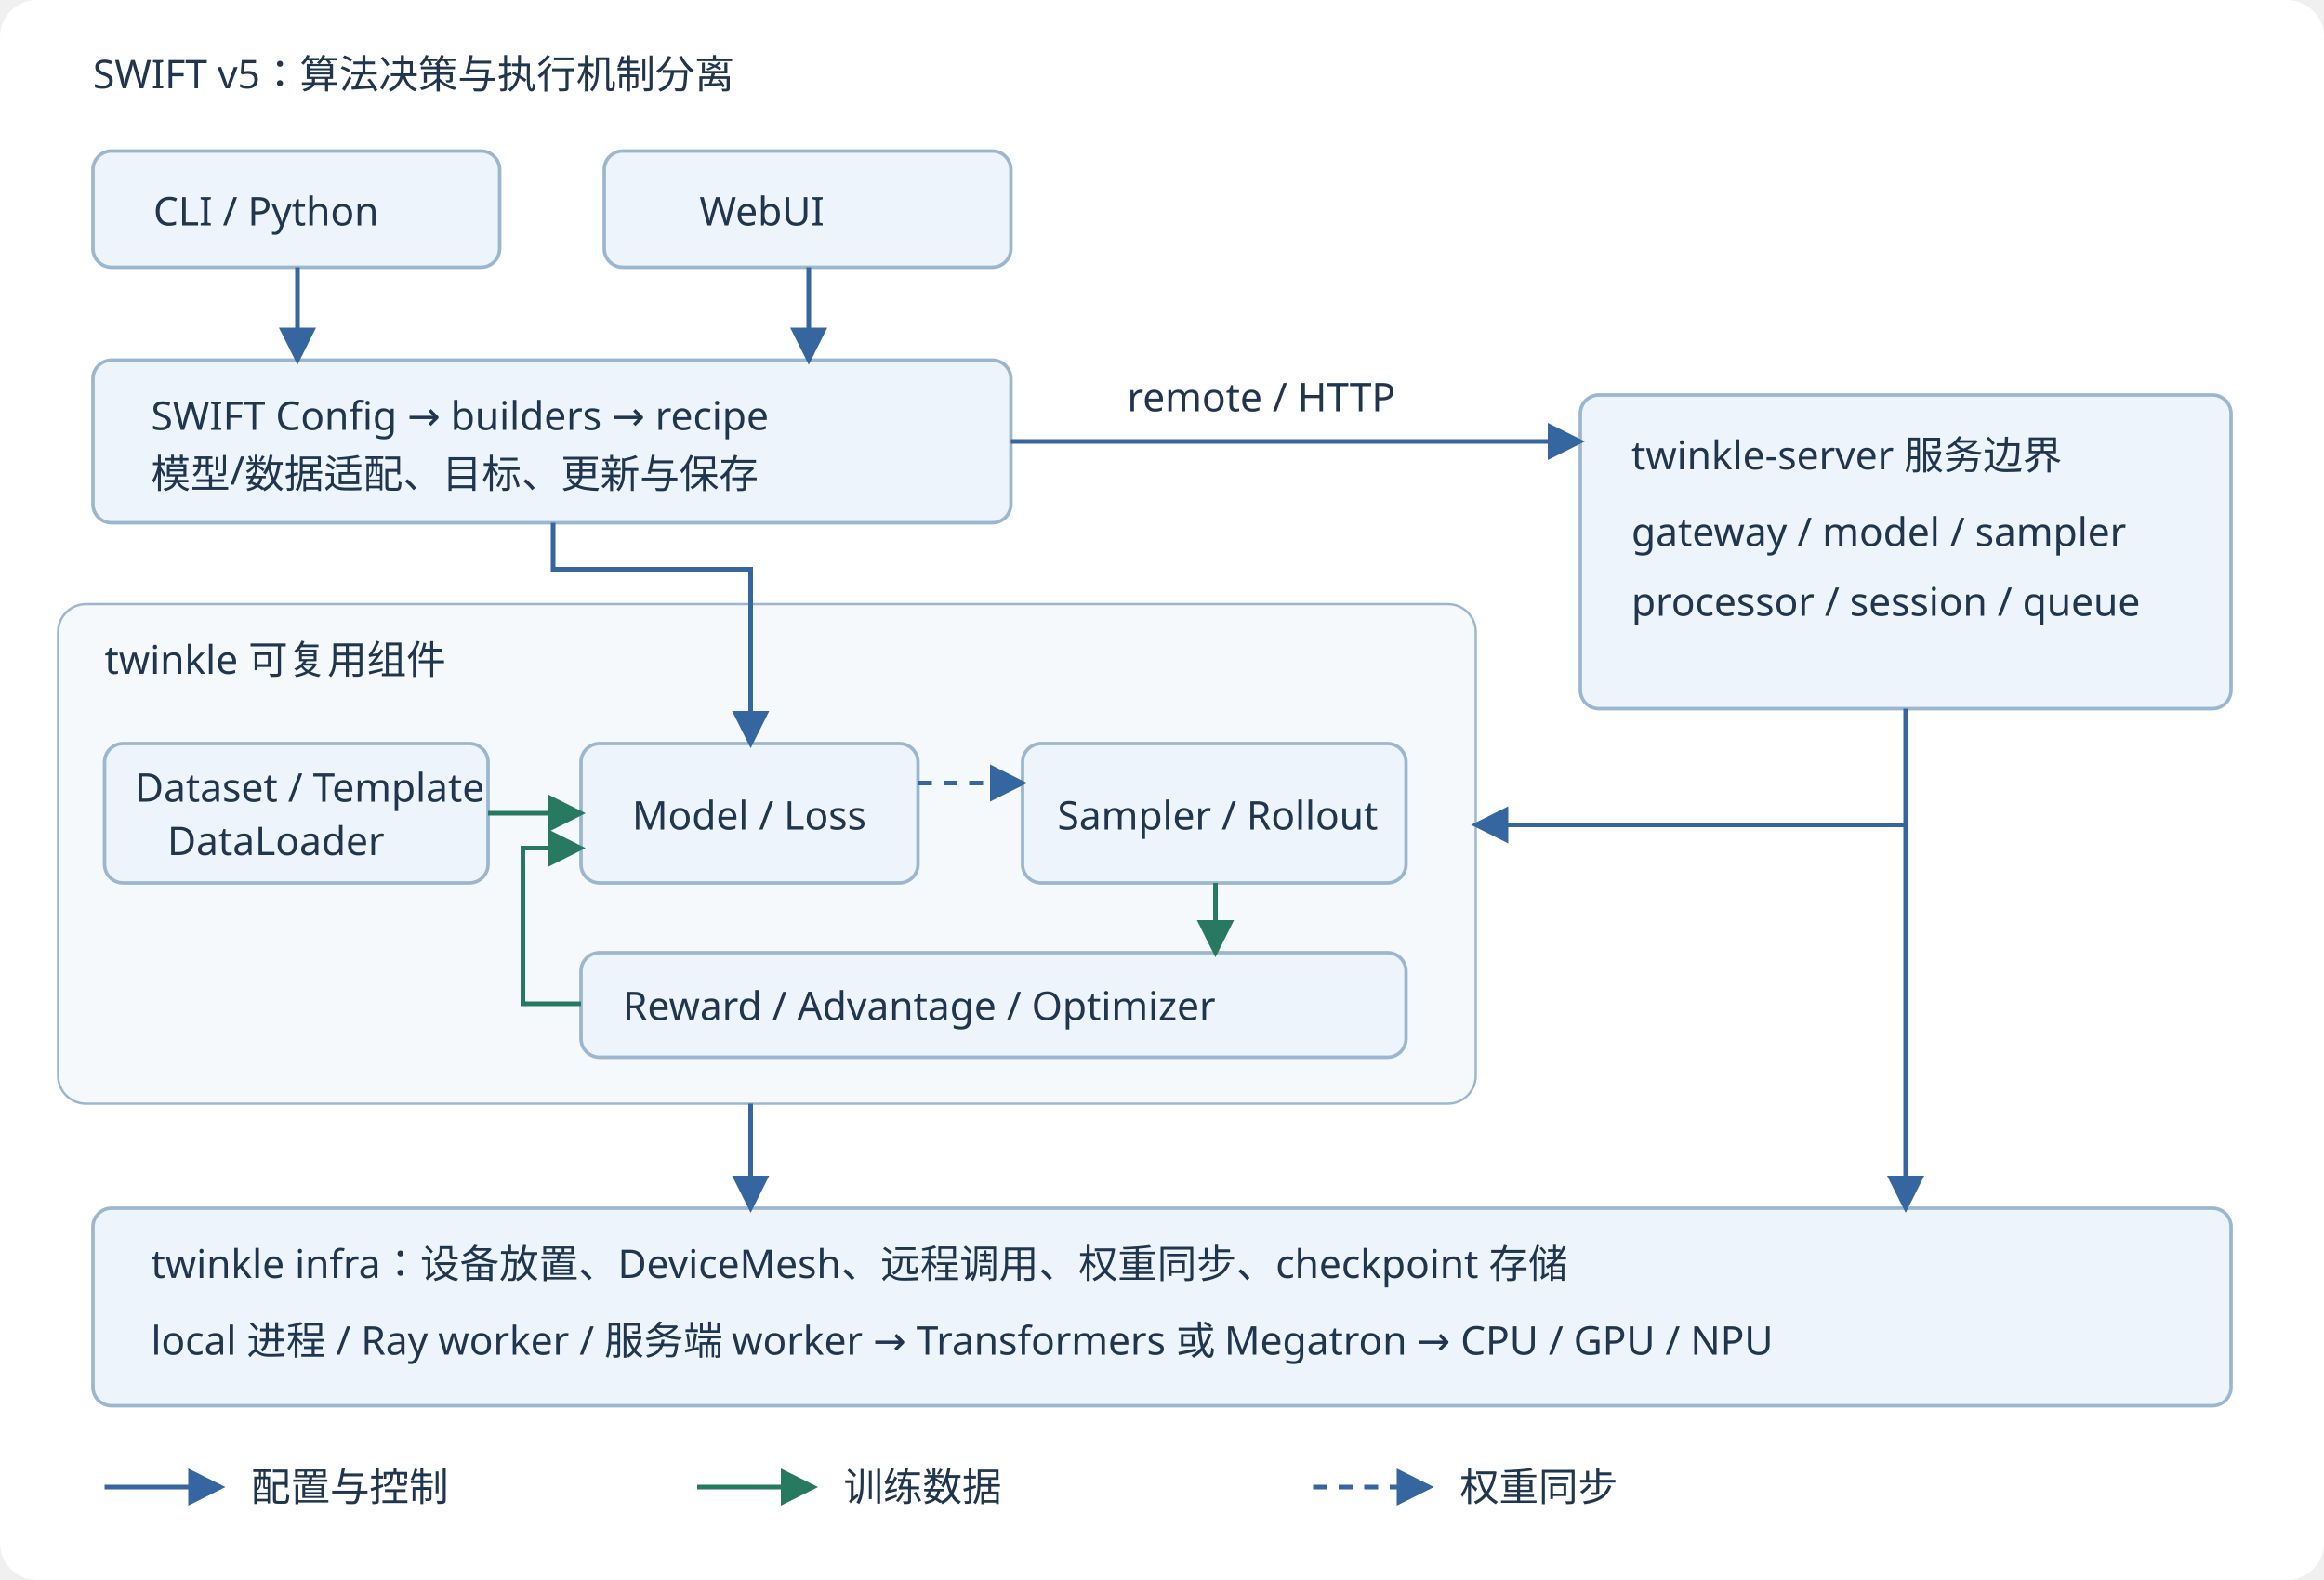
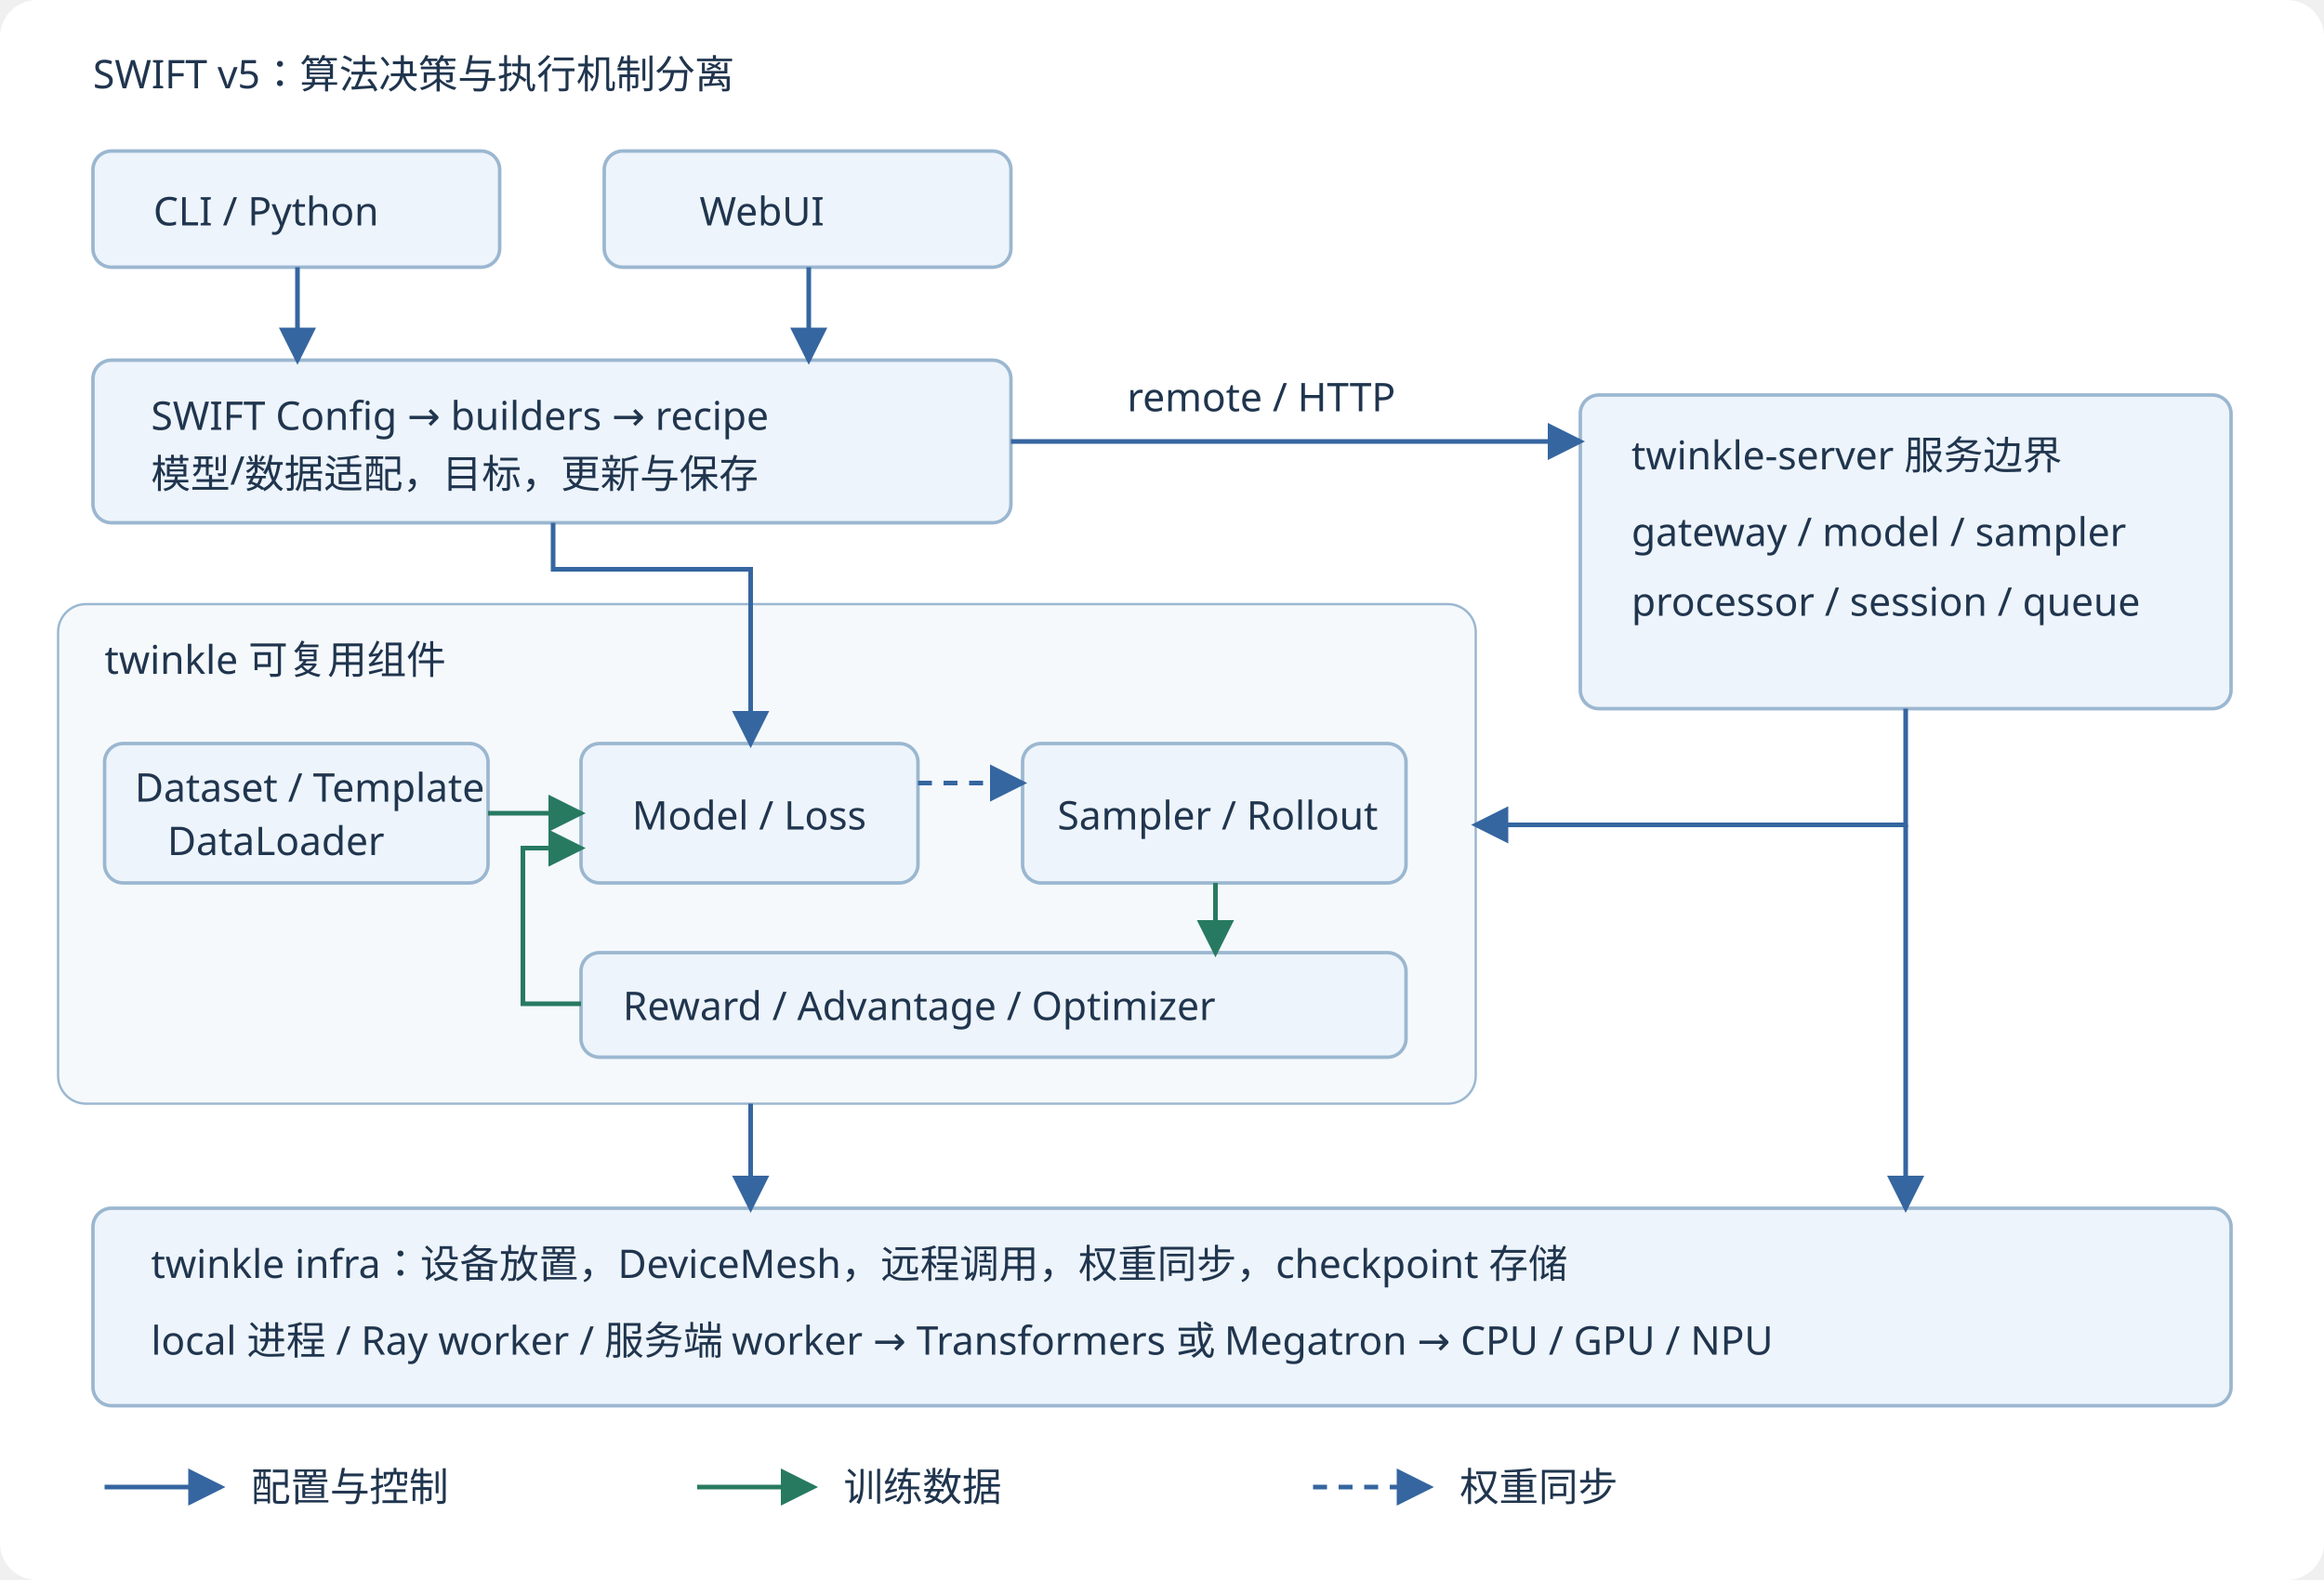
<svg xmlns="http://www.w3.org/2000/svg" viewBox="0 0 1000 680" role="img" aria-labelledby="title desc">
  <defs>
    <marker id="b" markerWidth="8" markerHeight="8" refX="7" refY="4" orient="auto">
      <path d="M0 0L8 4L0 8" fill="#3566a0" />
    </marker>
    <marker id="g" markerWidth="8" markerHeight="8" refX="7" refY="4" orient="auto">
      <path d="M0 0L8 4L0 8" fill="#277a60" />
    </marker>
    <style>text{font-family:system-ui,sans-serif;fill:#20354e;font-size:17px}.box{fill:#edf4fb;stroke:#9bb7d0;stroke-width:1.5}.ctrl{fill:none;stroke:#3566a0;stroke-width:2;marker-end:url(#b)}.data{fill:none;stroke:#277a60;stroke-width:2;marker-end:url(#g)}.sync{fill:none;stroke:#3566a0;stroke-width:2;stroke-dasharray:6 5;marker-end:url(#b)}</style>
  </defs>
  <rect width="1000" height="680" rx="16" fill="#fff" />
  <text x="40" y="38" font-size="23">SWIFT v5：算法决策与执行机制分离</text>
  <rect class="box" x="40" y="65" width="175" height="50" rx="8" />
  <text x="66" y="97">CLI / Python</text>
  <rect class="box" x="260" y="65" width="175" height="50" rx="8" />
  <text x="301" y="97">WebUI</text>
  <rect class="box" x="40" y="155" width="395" height="70" rx="8" />
  <text x="65" y="185">SWIFT Config → builders → recipe</text>
-   <text x="65" y="210">模型/数据适配、目标、更新与保存</text>
+   <text x="65" y="210">模型/数据适配，目标，更新与保存</text>
  <path class="ctrl" d="M128 115V155" />
  <path class="ctrl" d="M348 115V155" />
  <rect x="25" y="260" width="610" height="215" rx="12" fill="#f5f9fc" stroke="#9bb7d0" />
  <text x="45" y="290">twinkle 可复用组件</text>
  <rect class="box" x="45" y="320" width="165" height="60" rx="8" />
  <text x="58" y="345">Dataset / Template</text>
  <text x="72" y="368">DataLoader</text>
  <rect class="box" x="250" y="320" width="145" height="60" rx="8" />
  <text x="272" y="357">Model / Loss</text>
  <rect class="box" x="440" y="320" width="165" height="60" rx="8" />
  <text x="455" y="357">Sampler / Rollout</text>
  <rect class="box" x="250" y="410" width="355" height="45" rx="8" />
  <text x="268" y="439">Reward / Advantage / Optimizer</text>
  <path class="ctrl" d="M238 225V245H323V320" />
  <path class="data" d="M210 350H250" />
  <path class="sync" d="M395 337H440" />
  <path class="data" d="M523 380V410" />
  <path class="data" d="M250 432H225V365H250" />
  <rect class="box" x="680" y="170" width="280" height="135" rx="8" />
  <text x="702" y="202">twinkle-server 服务边界</text>
  <text x="702" y="235">gateway / model / sampler</text>
  <text x="702" y="265">processor / session / queue</text>
  <path class="ctrl" d="M435 190H680" />
  <text x="485" y="177">remote / HTTP</text>
  <path class="ctrl" d="M820 305V355H635" />
  <rect class="box" x="40" y="520" width="920" height="85" rx="8" />
-   <text x="65" y="550">twinkle infra：设备放置、DeviceMesh、远程调用、权重同步、checkpoint 存储</text>
+   <text x="65" y="550">twinkle infra：设备放置，DeviceMesh，远程调用，权重同步，checkpoint 存储</text>
  <text x="65" y="583">local 进程 / Ray worker / 服务端 worker → Transformers 或 Megatron → CPU / GPU / NPU</text>
  <path class="ctrl" d="M323 475V520" />
  <path class="ctrl" d="M820 355V520" />
  <path class="ctrl" d="M45 640H95" />
  <text x="108" y="646">配置与控制</text>
  <path class="data" d="M300 640H350" />
  <text x="363" y="646">训练数据</text>
  <path class="sync" d="M565 640H615" />
  <text x="628" y="646">权重同步</text>
</svg>
